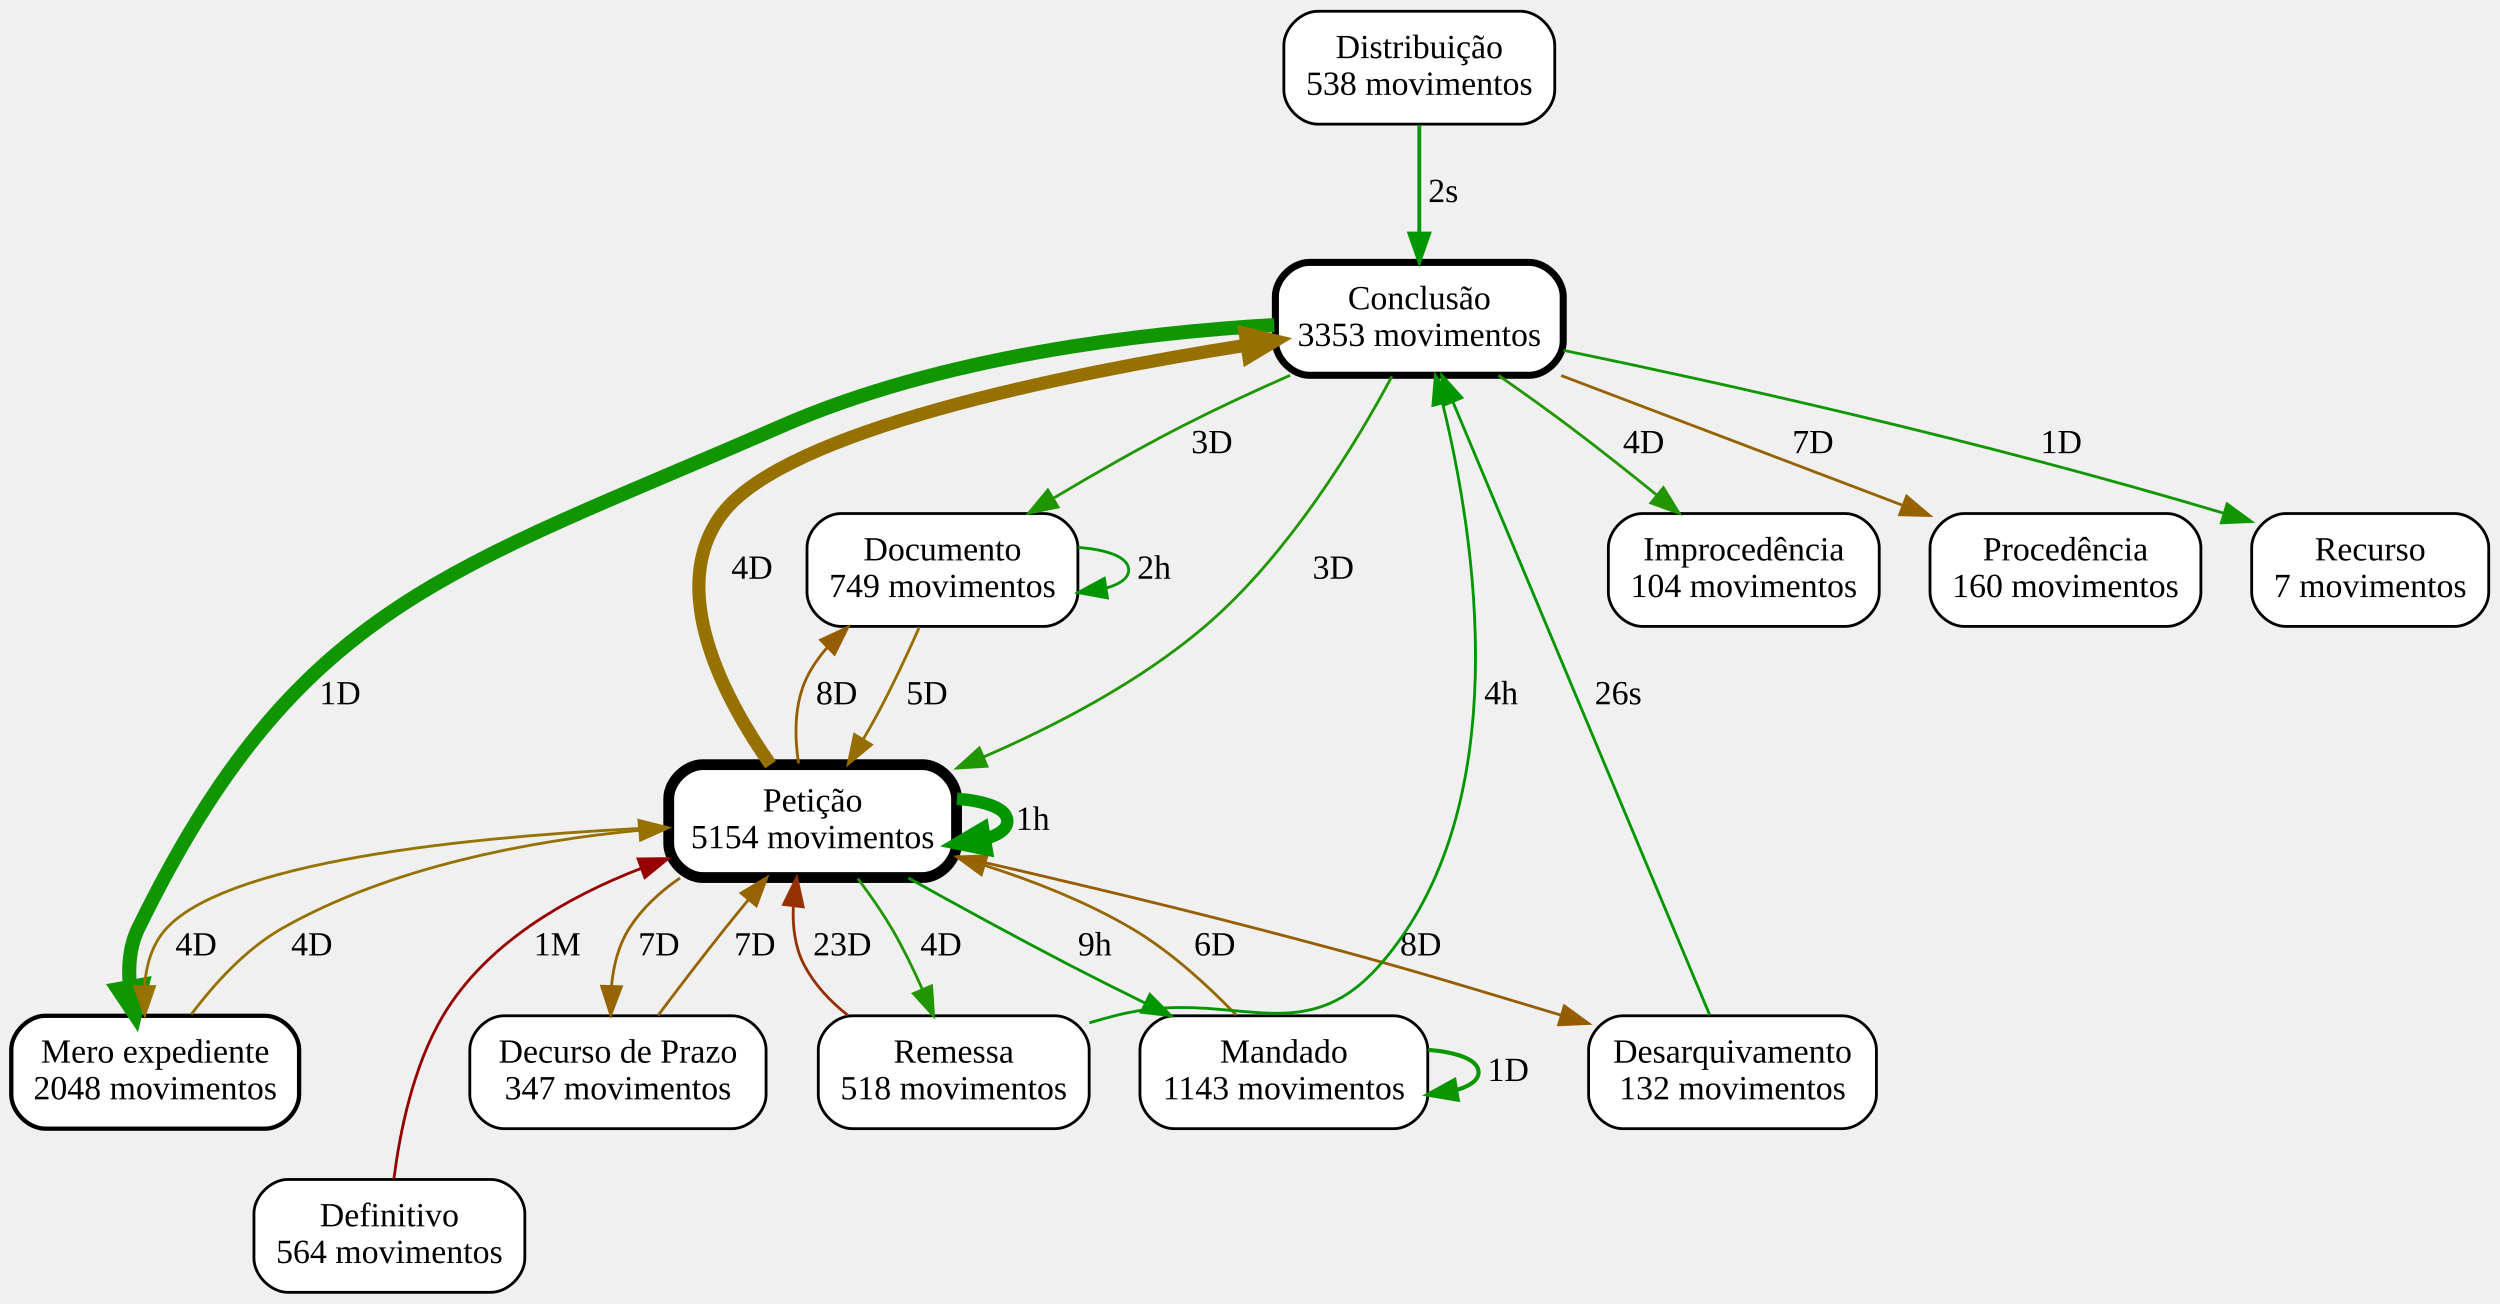
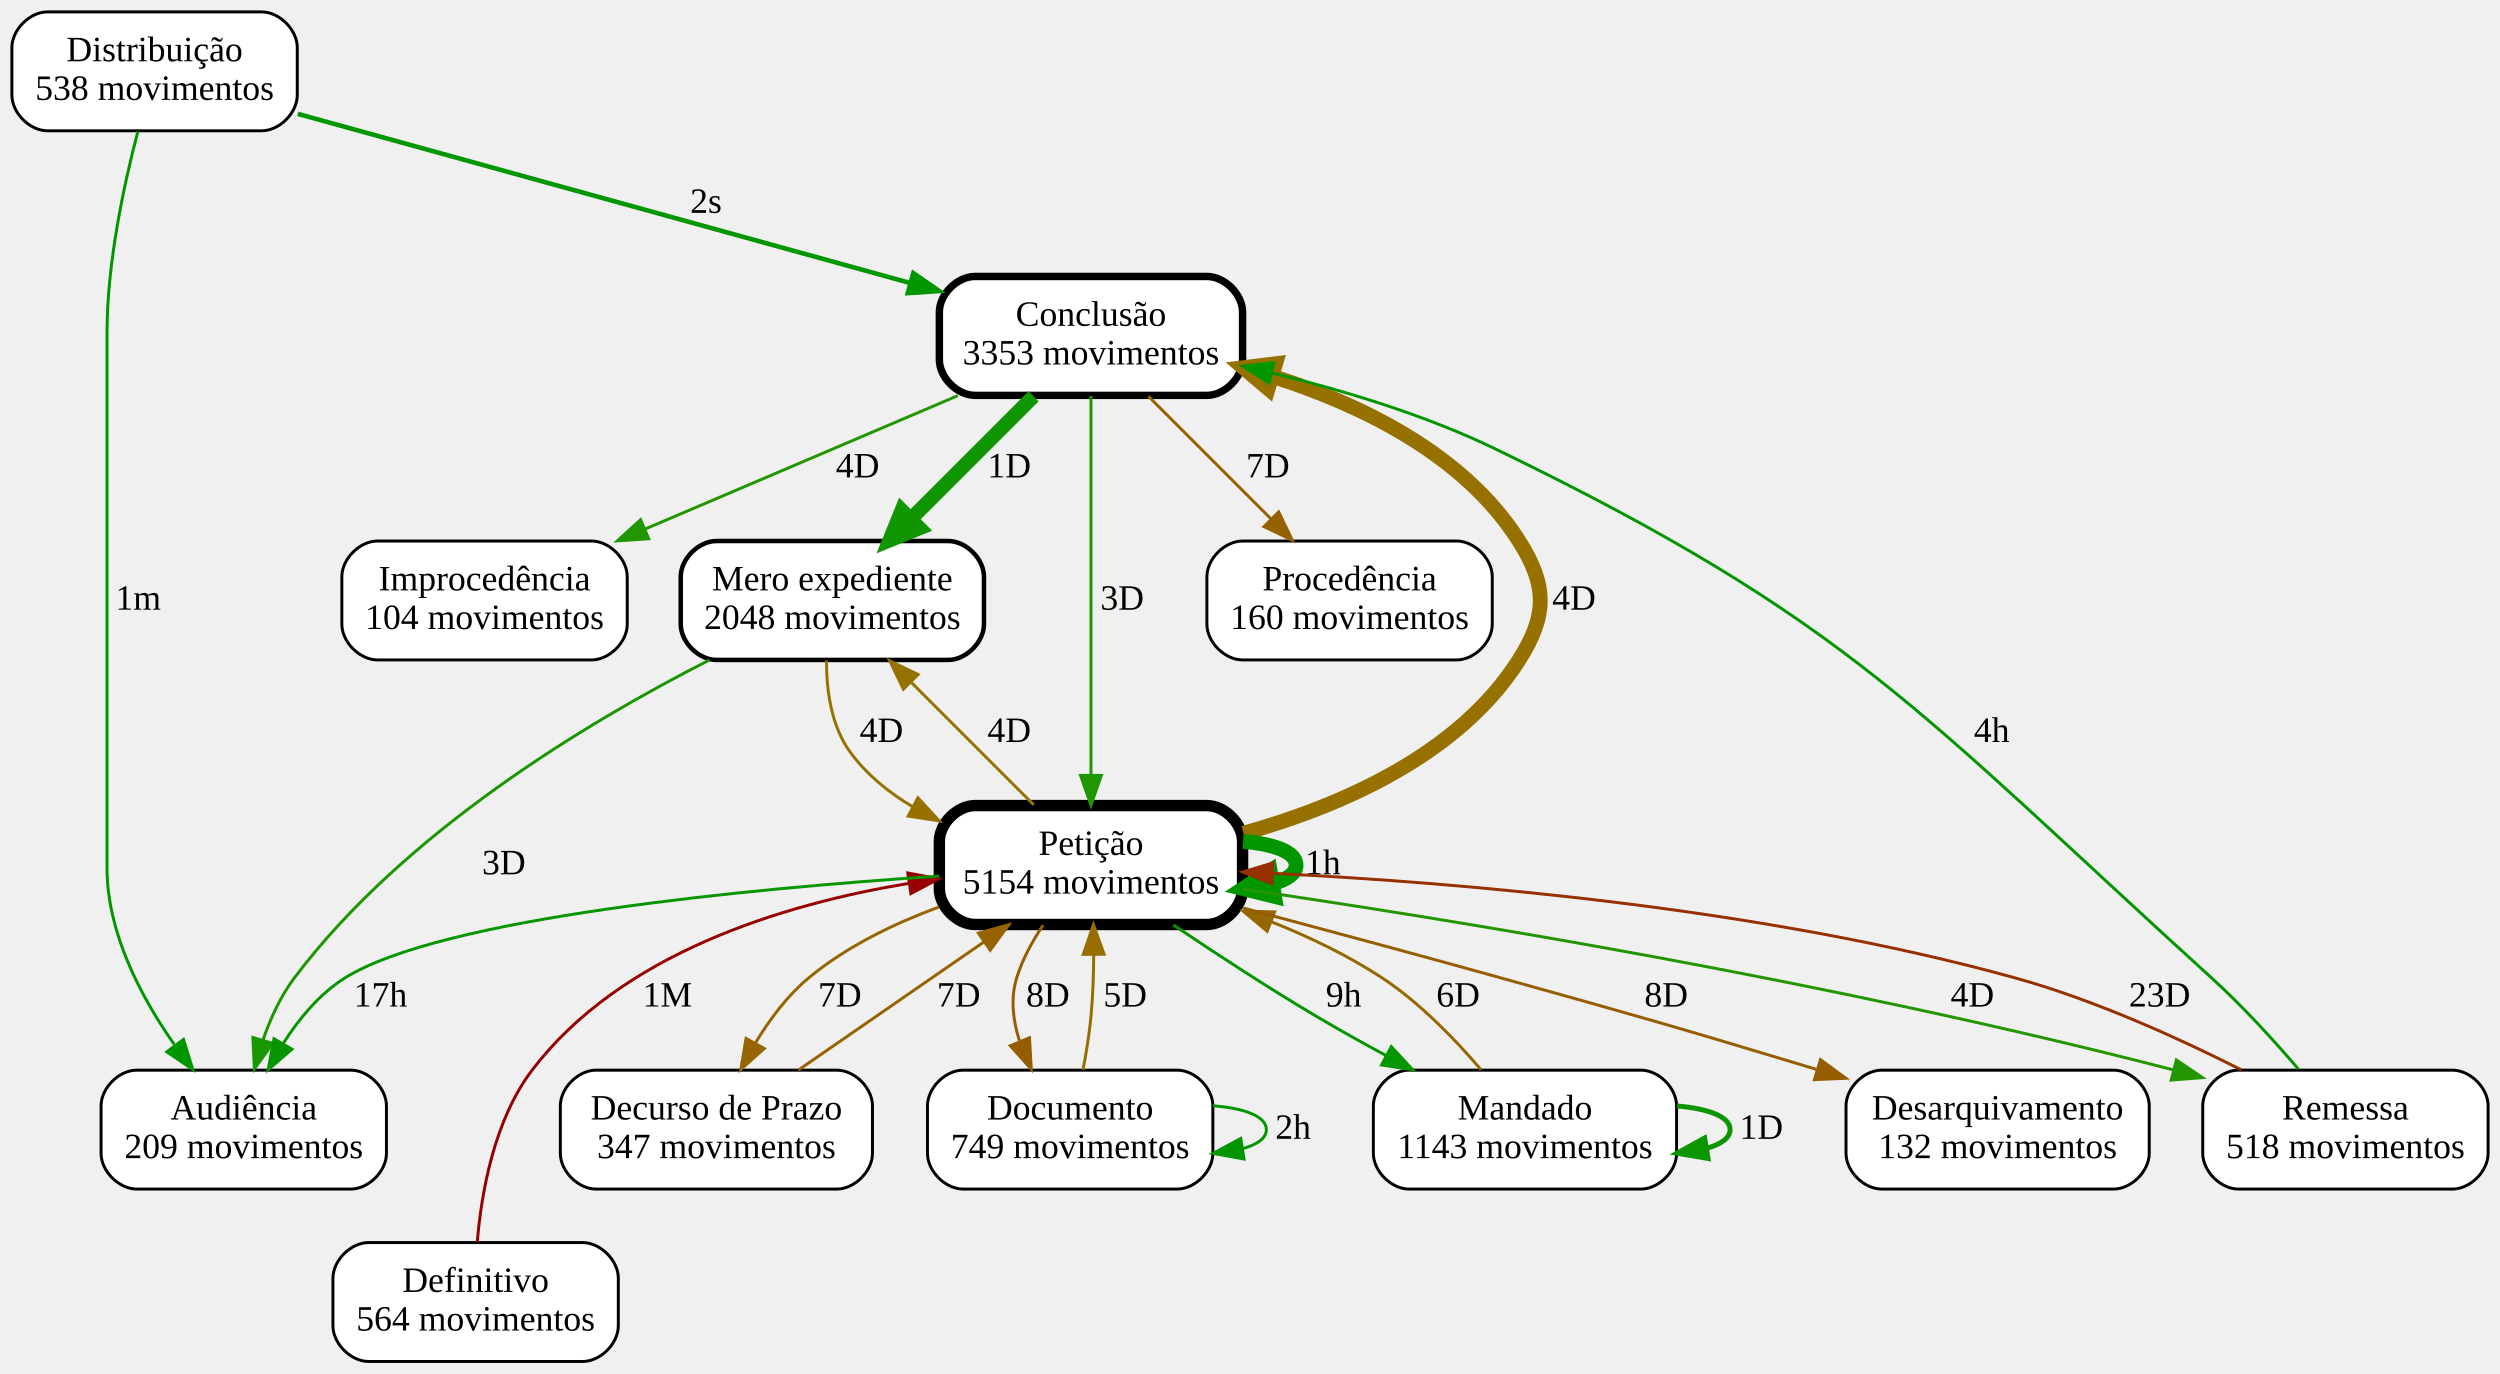
- <svg xmlns="http://www.w3.org/2000/svg" xmlns:xlink="http://www.w3.org/1999/xlink" width="886pt" height="462pt" viewBox="0.00 0.00 886.00 462.00">
+ <svg xmlns="http://www.w3.org/2000/svg" xmlns:xlink="http://www.w3.org/1999/xlink" width="841pt" height="462pt" viewBox="0.00 0.00 841.00 462.00">
  <g id="graph0" class="graph" transform="scale(1 1) rotate(0) translate(4 458)">
    <g id="node1" class="node">
      <g id="a_node1">
        <a xlink:title="Distribuição">
-           <path fill="white" stroke="black" d="M535,-454C535,-454 463,-454 463,-454 457,-454 451,-448 451,-442 451,-442 451,-426 451,-426 451,-420 457,-414 463,-414 463,-414 535,-414 535,-414 541,-414 547,-420 547,-426 547,-426 547,-442 547,-442 547,-448 541,-454 535,-454" />
-           <text text-anchor="middle" x="499" y="-437.4" font-family="Times New Roman,serif" font-size="12.00"> Distribuição  </text>
-           <text text-anchor="middle" x="499" y="-424.4" font-family="Times New Roman,serif" font-size="12.00"> 538 movimentos </text>
+           <path fill="white" stroke="black" d="M84,-454C84,-454 12,-454 12,-454 6,-454 0,-448 0,-442 0,-442 0,-426 0,-426 0,-420 6,-414 12,-414 12,-414 84,-414 84,-414 90,-414 96,-420 96,-426 96,-426 96,-442 96,-442 96,-448 90,-454 84,-454" />
+           <text text-anchor="middle" x="48" y="-437.4" font-family="Times New Roman,serif" font-size="12.00"> Distribuição  </text>
+           <text text-anchor="middle" x="48" y="-424.4" font-family="Times New Roman,serif" font-size="12.00"> 538 movimentos </text>
        </a>
      </g>
    </g>
    <g id="node3" class="node">
      <g id="a_node3">
+         <a xlink:title="Audiência">
+           <path fill="#ffffff" stroke="black" d="M114,-98C114,-98 42,-98 42,-98 36,-98 30,-92 30,-86 30,-86 30,-70 30,-70 30,-64 36,-58 42,-58 42,-58 114,-58 114,-58 120,-58 126,-64 126,-70 126,-70 126,-86 126,-86 126,-92 120,-98 114,-98" />
+           <text text-anchor="middle" x="78" y="-81.4" font-family="Times New Roman,serif" font-size="12.00"> Audiência  </text>
+           <text text-anchor="middle" x="78" y="-68.4" font-family="Times New Roman,serif" font-size="12.00"> 209 movimentos </text>
+         </a>
+       </g>
+     </g>
+     <g id="edge7" class="edge">
+       <g id="a_edge7">
+         <a xlink:title="Distribuição -&gt; Audiência">
+           <path fill="none" stroke="#009600" d="M42.4,-413.84C37.79,-396.33 32,-369.65 32,-346 32,-346 32,-346 32,-166 32,-144.38 43.24,-122.87 54.61,-106.65" />
+           <polygon fill="#009600" stroke="#009600" points="57.72,-108.33 60.87,-98.21 52.1,-104.16 57.72,-108.33" />
+         </a>
+       </g>
+       <g id="a_edge7-label">
+         <a xlink:title="Distribuição -&gt; Audiência">
+           <text text-anchor="middle" x="42.5" y="-252.9" font-family="Times New Roman,serif" font-size="12.00"> 1m </text>
+         </a>
+       </g>
+     </g>
+     <g id="node4" class="node">
+       <g id="a_node4">
        <a xlink:title="Conclusão">
-           <path fill="#ffffff" stroke="black" stroke-width="2.5" d="M538,-365C538,-365 460,-365 460,-365 454,-365 448,-359 448,-353 448,-353 448,-337 448,-337 448,-331 454,-325 460,-325 460,-325 538,-325 538,-325 544,-325 550,-331 550,-337 550,-337 550,-353 550,-353 550,-359 544,-365 538,-365" />
-           <text text-anchor="middle" x="499" y="-348.4" font-family="Times New Roman,serif" font-size="12.00"> Conclusão  </text>
-           <text text-anchor="middle" x="499" y="-335.4" font-family="Times New Roman,serif" font-size="12.00"> 3353 movimentos </text>
-         </a>
-       </g>
-     </g>
-     <g id="edge10" class="edge">
-       <g id="a_edge10">
+           <path fill="#ffffff" stroke="black" stroke-width="2.5" d="M402,-365C402,-365 324,-365 324,-365 318,-365 312,-359 312,-353 312,-353 312,-337 312,-337 312,-331 318,-325 324,-325 324,-325 402,-325 402,-325 408,-325 414,-331 414,-337 414,-337 414,-353 414,-353 414,-359 408,-365 402,-365" />
+           <text text-anchor="middle" x="363" y="-348.4" font-family="Times New Roman,serif" font-size="12.00"> Conclusão  </text>
+           <text text-anchor="middle" x="363" y="-335.4" font-family="Times New Roman,serif" font-size="12.00"> 3353 movimentos </text>
+         </a>
+       </g>
+     </g>
+     <g id="edge8" class="edge">
+       <g id="a_edge8">
        <a xlink:title="Distribuição -&gt; Conclusão">
-           <path fill="none" stroke="#009600" stroke-width="1.35" d="M499,-413.69C499,-402.43 499,-387.99 499,-375.35" />
-           <polygon fill="#009600" stroke="#009600" stroke-width="1.35" points="502.5,-375.25 499,-365.25 495.5,-375.25 502.5,-375.25" />
-         </a>
-       </g>
-       <g id="a_edge10-label">
+           <path fill="none" stroke="#009600" stroke-width="1.54" d="M96.18,-419.69C151.45,-404.43 242.14,-379.38 302.21,-362.79" />
+           <polygon fill="#009600" stroke="#009600" stroke-width="1.54" points="303.24,-366.14 311.95,-360.1 301.38,-359.39 303.24,-366.14" />
+         </a>
+       </g>
+       <g id="a_edge8-label">
        <a xlink:title="Distribuição -&gt; Conclusão">
-           <text text-anchor="middle" x="507.5" y="-386.4" font-family="Times New Roman,serif" font-size="12.00"> 2s </text>
+           <text text-anchor="middle" x="233.5" y="-386.4" font-family="Times New Roman,serif" font-size="12.00"> 2s </text>
        </a>
      </g>
    </g>
    <g id="node2" class="node">
      <g id="a_node2">
        <a xlink:title="Definitivo">
-           <path fill="white" stroke="black" d="M170,-40C170,-40 98,-40 98,-40 92,-40 86,-34 86,-28 86,-28 86,-12 86,-12 86,-6 92,0 98,0 98,0 170,0 170,0 176,0 182,-6 182,-12 182,-12 182,-28 182,-28 182,-34 176,-40 170,-40" />
-           <text text-anchor="middle" x="134" y="-23.4" font-family="Times New Roman,serif" font-size="12.00"> Definitivo  </text>
-           <text text-anchor="middle" x="134" y="-10.4" font-family="Times New Roman,serif" font-size="12.00"> 564 movimentos </text>
+           <path fill="white" stroke="black" d="M192,-40C192,-40 120,-40 120,-40 114,-40 108,-34 108,-28 108,-28 108,-12 108,-12 108,-6 114,0 120,0 120,0 192,0 192,0 198,0 204,-6 204,-12 204,-12 204,-28 204,-28 204,-34 198,-40 192,-40" />
+           <text text-anchor="middle" x="156" y="-23.4" font-family="Times New Roman,serif" font-size="12.00"> Definitivo  </text>
+           <text text-anchor="middle" x="156" y="-10.4" font-family="Times New Roman,serif" font-size="12.00"> 564 movimentos </text>
+         </a>
+       </g>
+     </g>
+     <g id="node11" class="node">
+       <g id="a_node11">
+         <a xlink:title="Petição">
+           <path fill="#ffffff" stroke="black" stroke-width="3.84" d="M402,-187C402,-187 324,-187 324,-187 318,-187 312,-181 312,-175 312,-175 312,-159 312,-159 312,-153 318,-147 324,-147 324,-147 402,-147 402,-147 408,-147 414,-153 414,-159 414,-159 414,-175 414,-175 414,-181 408,-187 402,-187" />
+           <text text-anchor="middle" x="363" y="-170.4" font-family="Times New Roman,serif" font-size="12.00"> Petição  </text>
+           <text text-anchor="middle" x="363" y="-157.4" font-family="Times New Roman,serif" font-size="12.00"> 5154 movimentos </text>
+         </a>
+       </g>
+     </g>
+     <g id="edge6" class="edge">
+       <g id="a_edge6">
+         <a xlink:title="Definitivo -&gt; Petição">
+           <path fill="none" stroke="#960000" d="M156.56,-40.22C157.96,-57 162.26,-81.23 175,-98 204.74,-137.15 259.13,-153.79 301.78,-160.85" />
+           <polygon fill="#960000" stroke="#960000" points="301.38,-164.33 311.79,-162.37 302.43,-157.41 301.38,-164.33" />
+         </a>
+       </g>
+       <g id="a_edge6-label">
+         <a xlink:title="Definitivo -&gt; Petição">
+           <text text-anchor="middle" x="220.5" y="-119.4" font-family="Times New Roman,serif" font-size="12.00"> 1M </text>
+         </a>
+       </g>
+     </g>
+     <g id="node8" class="node">
+       <g id="a_node8">
+         <a xlink:title="Improcedência">
+           <path fill="#ffffff" stroke="black" d="M195,-276C195,-276 123,-276 123,-276 117,-276 111,-270 111,-264 111,-264 111,-248 111,-248 111,-242 117,-236 123,-236 123,-236 195,-236 195,-236 201,-236 207,-242 207,-248 207,-248 207,-264 207,-264 207,-270 201,-276 195,-276" />
+           <text text-anchor="middle" x="159" y="-259.4" font-family="Times New Roman,serif" font-size="12.00"> Improcedência  </text>
+           <text text-anchor="middle" x="159" y="-246.4" font-family="Times New Roman,serif" font-size="12.00"> 104 movimentos </text>
+         </a>
+       </g>
+     </g>
+     <g id="edge1" class="edge">
+       <g id="a_edge1">
+         <a xlink:title="Conclusão -&gt; Improcedência">
+           <path fill="none" stroke="#229600" d="M318.23,-324.91C287.27,-311.71 245.92,-294.07 213.11,-280.08" />
+           <polygon fill="#229600" stroke="#229600" points="214.24,-276.75 203.66,-276.05 211.49,-283.19 214.24,-276.75" />
+         </a>
+       </g>
+       <g id="a_edge1-label">
+         <a xlink:title="Conclusão -&gt; Improcedência">
+           <text text-anchor="middle" x="284.5" y="-297.4" font-family="Times New Roman,serif" font-size="12.00"> 4D </text>
        </a>
      </g>
    </g>
    <g id="node10" class="node">
      <g id="a_node10">
-         <a xlink:title="Petição">
-           <path fill="#ffffff" stroke="black" stroke-width="3.84" d="M323,-187C323,-187 245,-187 245,-187 239,-187 233,-181 233,-175 233,-175 233,-159 233,-159 233,-153 239,-147 245,-147 245,-147 323,-147 323,-147 329,-147 335,-153 335,-159 335,-159 335,-175 335,-175 335,-181 329,-187 323,-187" />
-           <text text-anchor="middle" x="284" y="-170.4" font-family="Times New Roman,serif" font-size="12.00"> Petição  </text>
-           <text text-anchor="middle" x="284" y="-157.4" font-family="Times New Roman,serif" font-size="12.00"> 5154 movimentos </text>
-         </a>
-       </g>
-     </g>
-     <g id="edge8" class="edge">
-       <g id="a_edge8">
-         <a xlink:title="Definitivo -&gt; Petição">
-           <path fill="none" stroke="#960000" d="M135.6,-40.22C137.67,-56.55 142.37,-80.13 153,-98 168.23,-123.59 196.63,-139.97 223.11,-150.21" />
-           <polygon fill="#960000" stroke="#960000" points="222.15,-153.59 232.75,-153.72 224.54,-147.01 222.15,-153.59" />
-         </a>
-       </g>
-       <g id="a_edge8-label">
-         <a xlink:title="Definitivo -&gt; Petição">
-           <text text-anchor="middle" x="193.5" y="-119.4" font-family="Times New Roman,serif" font-size="12.00"> 1M </text>
+         <a xlink:title="Mero expediente">
+           <path fill="#ffffff" stroke="black" stroke-width="1.52" d="M315,-276C315,-276 237,-276 237,-276 231,-276 225,-270 225,-264 225,-264 225,-248 225,-248 225,-242 231,-236 237,-236 237,-236 315,-236 315,-236 321,-236 327,-242 327,-248 327,-248 327,-264 327,-264 327,-270 321,-276 315,-276" />
+           <text text-anchor="middle" x="276" y="-259.4" font-family="Times New Roman,serif" font-size="12.00"> Mero expediente  </text>
+           <text text-anchor="middle" x="276" y="-246.4" font-family="Times New Roman,serif" font-size="12.00"> 2048 movimentos </text>
+         </a>
+       </g>
+     </g>
+     <g id="edge2" class="edge">
+       <g id="a_edge2">
+         <a xlink:title="Conclusão -&gt; Mero expediente">
+           <path fill="none" stroke="#109600" stroke-width="4.83" d="M343.69,-324.69C331.53,-312.53 315.66,-296.66 302.35,-283.35" />
+           <polygon fill="#109600" stroke="#109600" stroke-width="4.83" points="305.31,-280.34 295.25,-276.25 299.34,-286.31 305.31,-280.34" />
+         </a>
+       </g>
+       <g id="a_edge2-label">
+         <a xlink:title="Conclusão -&gt; Mero expediente">
+           <text text-anchor="middle" x="335.5" y="-297.4" font-family="Times New Roman,serif" font-size="12.00"> 1D </text>
+         </a>
+       </g>
+     </g>
+     <g id="edge3" class="edge">
+       <g id="a_edge3">
+         <a xlink:title="Conclusão -&gt; Petição">
+           <path fill="none" stroke="#209600" d="M363,-324.83C363,-294.15 363,-233.79 363,-197.56" />
+           <polygon fill="#209600" stroke="#209600" points="366.5,-197.15 363,-187.15 359.5,-197.15 366.5,-197.15" />
+         </a>
+       </g>
+       <g id="a_edge3-label">
+         <a xlink:title="Conclusão -&gt; Petição">
+           <text text-anchor="middle" x="373.5" y="-252.9" font-family="Times New Roman,serif" font-size="12.00"> 3D </text>
+         </a>
+       </g>
+     </g>
+     <g id="node12" class="node">
+       <g id="a_node12">
+         <a xlink:title="Procedência">
+           <path fill="#ffffff" stroke="black" d="M486,-276C486,-276 414,-276 414,-276 408,-276 402,-270 402,-264 402,-264 402,-248 402,-248 402,-242 408,-236 414,-236 414,-236 486,-236 486,-236 492,-236 498,-242 498,-248 498,-248 498,-264 498,-264 498,-270 492,-276 486,-276" />
+           <text text-anchor="middle" x="450" y="-259.4" font-family="Times New Roman,serif" font-size="12.00"> Procedência  </text>
+           <text text-anchor="middle" x="450" y="-246.4" font-family="Times New Roman,serif" font-size="12.00"> 160 movimentos </text>
+         </a>
+       </g>
+     </g>
+     <g id="edge4" class="edge">
+       <g id="a_edge4">
+         <a xlink:title="Conclusão -&gt; Procedência">
+           <path fill="none" stroke="#966200" d="M382.31,-324.69C394.47,-312.53 410.34,-296.66 423.65,-283.35" />
+           <polygon fill="#966200" stroke="#966200" points="426.15,-285.8 430.75,-276.25 421.2,-280.85 426.15,-285.8" />
+         </a>
+       </g>
+       <g id="a_edge4-label">
+         <a xlink:title="Conclusão -&gt; Procedência">
+           <text text-anchor="middle" x="422.5" y="-297.4" font-family="Times New Roman,serif" font-size="12.00"> 7D </text>
+         </a>
+       </g>
+     </g>
+     <g id="node5" class="node">
+       <g id="a_node5">
+         <a xlink:title="Decurso de Prazo">
+           <path fill="#ffffff" stroke="black" d="M277.5,-98C277.5,-98 196.5,-98 196.5,-98 190.5,-98 184.5,-92 184.5,-86 184.5,-86 184.5,-70 184.5,-70 184.5,-64 190.5,-58 196.5,-58 196.5,-58 277.5,-58 277.5,-58 283.5,-58 289.5,-64 289.5,-70 289.5,-70 289.5,-86 289.5,-86 289.5,-92 283.5,-98 277.5,-98" />
+           <text text-anchor="middle" x="237" y="-81.4" font-family="Times New Roman,serif" font-size="12.00"> Decurso de Prazo  </text>
+           <text text-anchor="middle" x="237" y="-68.4" font-family="Times New Roman,serif" font-size="12.00"> 347 movimentos </text>
+         </a>
+       </g>
+     </g>
+     <g id="edge5" class="edge">
+       <g id="a_edge5">
+         <a xlink:title="Decurso de Prazo -&gt; Petição">
+           <path fill="none" stroke="#966300" d="M264.59,-98.05C282.87,-110.67 307.05,-127.37 326.87,-141.05" />
+           <polygon fill="#966300" stroke="#966300" points="325.13,-144.11 335.35,-146.91 329.11,-138.35 325.13,-144.11" />
+         </a>
+       </g>
+       <g id="a_edge5-label">
+         <a xlink:title="Decurso de Prazo -&gt; Petição">
+           <text text-anchor="middle" x="318.5" y="-119.4" font-family="Times New Roman,serif" font-size="12.00"> 7D </text>
        </a>
      </g>
    </g>
    <g id="node6" class="node">
      <g id="a_node6">
-         <a xlink:title="Documento">
-           <path fill="#ffffff" stroke="black" d="M366,-276C366,-276 294,-276 294,-276 288,-276 282,-270 282,-264 282,-264 282,-248 282,-248 282,-242 288,-236 294,-236 294,-236 366,-236 366,-236 372,-236 378,-242 378,-248 378,-248 378,-264 378,-264 378,-270 372,-276 366,-276" />
-           <text text-anchor="middle" x="330" y="-259.4" font-family="Times New Roman,serif" font-size="12.00"> Documento  </text>
-           <text text-anchor="middle" x="330" y="-246.4" font-family="Times New Roman,serif" font-size="12.00"> 749 movimentos </text>
-         </a>
-       </g>
-     </g>
-     <g id="edge1" class="edge">
-       <g id="a_edge1">
-         <a xlink:title="Conclusão -&gt; Documento">
-           <path fill="none" stroke="#1f9600" d="M453.21,-324.99C440.68,-319.47 427.2,-313.25 415,-307 399.87,-299.25 383.7,-290 369.56,-281.57" />
-           <polygon fill="#1f9600" stroke="#1f9600" points="370.97,-278.33 360.6,-276.17 367.36,-284.33 370.97,-278.33" />
-         </a>
-       </g>
-       <g id="a_edge1-label">
-         <a xlink:title="Conclusão -&gt; Documento">
-           <text text-anchor="middle" x="425.5" y="-297.4" font-family="Times New Roman,serif" font-size="12.00"> 3D </text>
+         <a xlink:title="Desarquivamento">
+           <path fill="#ffffff" stroke="black" d="M707,-98C707,-98 629,-98 629,-98 623,-98 617,-92 617,-86 617,-86 617,-70 617,-70 617,-64 623,-58 629,-58 629,-58 707,-58 707,-58 713,-58 719,-64 719,-70 719,-70 719,-86 719,-86 719,-92 713,-98 707,-98" />
+           <text text-anchor="middle" x="668" y="-81.4" font-family="Times New Roman,serif" font-size="12.00"> Desarquivamento  </text>
+           <text text-anchor="middle" x="668" y="-68.4" font-family="Times New Roman,serif" font-size="12.00"> 132 movimentos </text>
        </a>
      </g>
    </g>
    <g id="node7" class="node">
      <g id="a_node7">
-         <a xlink:title="Improcedência">
-           <path fill="#ffffff" stroke="black" d="M650,-276C650,-276 578,-276 578,-276 572,-276 566,-270 566,-264 566,-264 566,-248 566,-248 566,-242 572,-236 578,-236 578,-236 650,-236 650,-236 656,-236 662,-242 662,-248 662,-248 662,-264 662,-264 662,-270 656,-276 650,-276" />
-           <text text-anchor="middle" x="614" y="-259.4" font-family="Times New Roman,serif" font-size="12.00"> Improcedência  </text>
-           <text text-anchor="middle" x="614" y="-246.4" font-family="Times New Roman,serif" font-size="12.00"> 104 movimentos </text>
-         </a>
-       </g>
-     </g>
-     <g id="edge2" class="edge">
-       <g id="a_edge2">
-         <a xlink:title="Conclusão -&gt; Improcedência">
-           <path fill="none" stroke="#229600" d="M527.04,-324.96C535.17,-319.3 544.01,-313 552,-307 562.28,-299.28 573.27,-290.57 583.1,-282.61" />
-           <polygon fill="#229600" stroke="#229600" points="585.5,-285.17 591.04,-276.14 581.08,-279.75 585.5,-285.17" />
-         </a>
-       </g>
-       <g id="a_edge2-label">
-         <a xlink:title="Conclusão -&gt; Improcedência">
-           <text text-anchor="middle" x="578.5" y="-297.4" font-family="Times New Roman,serif" font-size="12.00"> 4D </text>
+         <a xlink:title="Documento">
+           <path fill="#ffffff" stroke="black" d="M392,-98C392,-98 320,-98 320,-98 314,-98 308,-92 308,-86 308,-86 308,-70 308,-70 308,-64 314,-58 320,-58 320,-58 392,-58 392,-58 398,-58 404,-64 404,-70 404,-70 404,-86 404,-86 404,-92 398,-98 392,-98" />
+           <text text-anchor="middle" x="356" y="-81.4" font-family="Times New Roman,serif" font-size="12.00"> Documento  </text>
+           <text text-anchor="middle" x="356" y="-68.4" font-family="Times New Roman,serif" font-size="12.00"> 749 movimentos </text>
+         </a>
+       </g>
+     </g>
+     <g id="edge9" class="edge">
+       <g id="a_edge9">
+         <a xlink:title="Documento -&gt; Documento">
+           <path fill="none" stroke="#019600" d="M404.05,-86.01C414.46,-85.22 422,-82.55 422,-78 422,-75.08 418.9,-72.94 413.94,-71.57" />
+           <polygon fill="#019600" stroke="#019600" points="414.48,-68.11 404.05,-69.99 413.38,-75.02 414.48,-68.11" />
+         </a>
+       </g>
+       <g id="a_edge9-label">
+         <a xlink:title="Documento -&gt; Documento">
+           <text text-anchor="middle" x="431" y="-74.9" font-family="Times New Roman,serif" font-size="12.00"> 2h </text>
+         </a>
+       </g>
+     </g>
+     <g id="edge10" class="edge">
+       <g id="a_edge10">
+         <a xlink:title="Documento -&gt; Petição">
+           <path fill="none" stroke="#966d00" d="M360.32,-98.11C361.42,-103.83 362.45,-110.14 363,-116 363.63,-122.69 363.88,-129.91 363.92,-136.73" />
+           <polygon fill="#966d00" stroke="#966d00" points="360.41,-136.94 363.83,-146.97 367.41,-137 360.41,-136.94" />
+         </a>
+       </g>
+       <g id="a_edge10-label">
+         <a xlink:title="Documento -&gt; Petição">
+           <text text-anchor="middle" x="374.5" y="-119.4" font-family="Times New Roman,serif" font-size="12.00"> 5D </text>
        </a>
      </g>
    </g>
    <g id="node9" class="node">
      <g id="a_node9">
-         <a xlink:title="Mero expediente">
-           <path fill="#ffffff" stroke="black" stroke-width="1.52" d="M90,-98C90,-98 12,-98 12,-98 6,-98 0,-92 0,-86 0,-86 0,-70 0,-70 0,-64 6,-58 12,-58 12,-58 90,-58 90,-58 96,-58 102,-64 102,-70 102,-70 102,-86 102,-86 102,-92 96,-98 90,-98" />
-           <text text-anchor="middle" x="51" y="-81.4" font-family="Times New Roman,serif" font-size="12.00"> Mero expediente  </text>
-           <text text-anchor="middle" x="51" y="-68.4" font-family="Times New Roman,serif" font-size="12.00"> 2048 movimentos </text>
-         </a>
-       </g>
-     </g>
-     <g id="edge3" class="edge">
-       <g id="a_edge3">
-         <a xlink:title="Conclusão -&gt; Mero expediente">
-           <path fill="none" stroke="#109600" stroke-width="5" d="M447.59,-342.81C400.4,-340.06 329.45,-331.71 273,-307 155.23,-255.45 101.38,-244.54 45,-129 41.91,-122.67 41.36,-115.36 42.06,-108.33" />
-           <polygon fill="#109600" stroke="#109600" stroke-width="5" points="46.39,-108.97 43.82,-98.36 37.77,-107.44 46.39,-108.97" />
-         </a>
-       </g>
-       <g id="a_edge3-label">
-         <a xlink:title="Conclusão -&gt; Mero expediente">
-           <text text-anchor="middle" x="116.5" y="-208.4" font-family="Times New Roman,serif" font-size="12.00"> 1D </text>
-         </a>
-       </g>
-     </g>
-     <g id="edge4" class="edge">
-       <g id="a_edge4">
-         <a xlink:title="Conclusão -&gt; Petição">
-           <path fill="none" stroke="#209600" d="M489.29,-324.6C476.72,-301.08 452.83,-261.44 423,-236 400.06,-216.43 370.53,-200.96 344.58,-189.74" />
-           <polygon fill="#209600" stroke="#209600" points="345.78,-186.45 335.21,-185.8 343.07,-192.9 345.78,-186.45" />
-         </a>
-       </g>
-       <g id="a_edge4-label">
-         <a xlink:title="Conclusão -&gt; Petição">
-           <text text-anchor="middle" x="468.5" y="-252.9" font-family="Times New Roman,serif" font-size="12.00"> 3D </text>
-         </a>
-       </g>
-     </g>
-     <g id="node11" class="node">
-       <g id="a_node11">
-         <a xlink:title="Procedência">
-           <path fill="#ffffff" stroke="black" d="M764,-276C764,-276 692,-276 692,-276 686,-276 680,-270 680,-264 680,-264 680,-248 680,-248 680,-242 686,-236 692,-236 692,-236 764,-236 764,-236 770,-236 776,-242 776,-248 776,-248 776,-264 776,-264 776,-270 770,-276 764,-276" />
-           <text text-anchor="middle" x="728" y="-259.4" font-family="Times New Roman,serif" font-size="12.00"> Procedência  </text>
-           <text text-anchor="middle" x="728" y="-246.4" font-family="Times New Roman,serif" font-size="12.00"> 160 movimentos </text>
-         </a>
-       </g>
-     </g>
-     <g id="edge5" class="edge">
-       <g id="a_edge5">
-         <a xlink:title="Conclusão -&gt; Procedência">
-           <path fill="none" stroke="#966200" d="M549.26,-324.91C584.91,-311.36 632.85,-293.15 670.11,-278.99" />
-           <polygon fill="#966200" stroke="#966200" points="671.72,-282.13 679.82,-275.3 669.23,-275.58 671.72,-282.13" />
-         </a>
-       </g>
-       <g id="a_edge5-label">
-         <a xlink:title="Conclusão -&gt; Procedência">
-           <text text-anchor="middle" x="638.5" y="-297.4" font-family="Times New Roman,serif" font-size="12.00"> 7D </text>
-         </a>
-       </g>
-     </g>
-     <g id="node12" class="node">
-       <g id="a_node12">
-         <a xlink:title="Recurso">
-           <path fill="#ffffff" stroke="black" d="M866,-276C866,-276 806,-276 806,-276 800,-276 794,-270 794,-264 794,-264 794,-248 794,-248 794,-242 800,-236 806,-236 806,-236 866,-236 866,-236 872,-236 878,-242 878,-248 878,-248 878,-264 878,-264 878,-270 872,-276 866,-276" />
-           <text text-anchor="middle" x="836" y="-259.4" font-family="Times New Roman,serif" font-size="12.00"> Recurso  </text>
-           <text text-anchor="middle" x="836" y="-246.4" font-family="Times New Roman,serif" font-size="12.00"> 7 movimentos </text>
-         </a>
-       </g>
-     </g>
-     <g id="edge6" class="edge">
-       <g id="a_edge6">
-         <a xlink:title="Conclusão -&gt; Recurso">
-           <path fill="none" stroke="#109600" d="M550.13,-333.83C605.67,-322.34 697.04,-302.16 784.07,-276.12" />
-           <polygon fill="#109600" stroke="#109600" points="785.28,-279.41 793.84,-273.16 783.25,-272.71 785.28,-279.41" />
-         </a>
-       </g>
-       <g id="a_edge6-label">
-         <a xlink:title="Conclusão -&gt; Recurso">
-           <text text-anchor="middle" x="726.5" y="-297.4" font-family="Times New Roman,serif" font-size="12.00"> 1D </text>
-         </a>
-       </g>
-     </g>
-     <g id="node4" class="node">
-       <g id="a_node4">
-         <a xlink:title="Decurso de Prazo">
-           <path fill="#ffffff" stroke="black" d="M255.5,-98C255.5,-98 174.5,-98 174.5,-98 168.5,-98 162.5,-92 162.5,-86 162.5,-86 162.5,-70 162.5,-70 162.5,-64 168.5,-58 174.5,-58 174.5,-58 255.5,-58 255.5,-58 261.5,-58 267.5,-64 267.5,-70 267.5,-70 267.5,-86 267.5,-86 267.5,-92 261.5,-98 255.5,-98" />
-           <text text-anchor="middle" x="215" y="-81.4" font-family="Times New Roman,serif" font-size="12.00"> Decurso de Prazo  </text>
-           <text text-anchor="middle" x="215" y="-68.4" font-family="Times New Roman,serif" font-size="12.00"> 347 movimentos </text>
-         </a>
-       </g>
-     </g>
-     <g id="edge7" class="edge">
-       <g id="a_edge7">
-         <a xlink:title="Decurso de Prazo -&gt; Petição">
-           <path fill="none" stroke="#966300" d="M229.23,-98.16C236.27,-107.54 244.97,-118.94 253,-129 255.65,-132.32 258.46,-135.77 261.27,-139.17" />
-           <polygon fill="#966300" stroke="#966300" points="258.65,-141.49 267.74,-146.94 264.03,-137.01 258.65,-141.49" />
-         </a>
-       </g>
-       <g id="a_edge7-label">
-         <a xlink:title="Decurso de Prazo -&gt; Petição">
-           <text text-anchor="middle" x="263.5" y="-119.4" font-family="Times New Roman,serif" font-size="12.00"> 7D </text>
-         </a>
-       </g>
-     </g>
-     <g id="node5" class="node">
-       <g id="a_node5">
-         <a xlink:title="Desarquivamento">
-           <path fill="#ffffff" stroke="black" d="M649,-98C649,-98 571,-98 571,-98 565,-98 559,-92 559,-86 559,-86 559,-70 559,-70 559,-64 565,-58 571,-58 571,-58 649,-58 649,-58 655,-58 661,-64 661,-70 661,-70 661,-86 661,-86 661,-92 655,-98 649,-98" />
-           <text text-anchor="middle" x="610" y="-81.4" font-family="Times New Roman,serif" font-size="12.00"> Desarquivamento  </text>
-           <text text-anchor="middle" x="610" y="-68.4" font-family="Times New Roman,serif" font-size="12.00"> 132 movimentos </text>
-         </a>
-       </g>
-     </g>
-     <g id="edge9" class="edge">
-       <g id="a_edge9">
-         <a xlink:title="Desarquivamento -&gt; Conclusão">
-           <path fill="none" stroke="#009600" d="M601.94,-98.24C582.63,-144.35 533.63,-261.33 510.91,-315.57" />
-           <polygon fill="#009600" stroke="#009600" points="507.62,-314.37 506.98,-324.94 514.07,-317.07 507.62,-314.37" />
-         </a>
-       </g>
-       <g id="a_edge9-label">
-         <a xlink:title="Desarquivamento -&gt; Conclusão">
-           <text text-anchor="middle" x="569.5" y="-208.4" font-family="Times New Roman,serif" font-size="12.00"> 26s </text>
+         <a xlink:title="Mandado">
+           <path fill="#ffffff" stroke="black" d="M548,-98C548,-98 470,-98 470,-98 464,-98 458,-92 458,-86 458,-86 458,-70 458,-70 458,-64 464,-58 470,-58 470,-58 548,-58 548,-58 554,-58 560,-64 560,-70 560,-70 560,-86 560,-86 560,-92 554,-98 548,-98" />
+           <text text-anchor="middle" x="509" y="-81.4" font-family="Times New Roman,serif" font-size="12.00"> Mandado  </text>
+           <text text-anchor="middle" x="509" y="-68.4" font-family="Times New Roman,serif" font-size="12.00"> 1143 movimentos </text>
        </a>
      </g>
    </g>
    <g id="edge11" class="edge">
      <g id="a_edge11">
-         <a xlink:title="Documento -&gt; Documento">
-           <path fill="none" stroke="#019600" d="M378.05,-264.01C388.46,-263.22 396,-260.55 396,-256 396,-253.08 392.9,-250.94 387.94,-249.57" />
-           <polygon fill="#019600" stroke="#019600" points="388.48,-246.11 378.05,-247.99 387.38,-253.02 388.48,-246.11" />
+         <a xlink:title="Mandado -&gt; Mandado">
+           <path fill="none" stroke="#0b9600" stroke-width="1.68" d="M560.15,-85.94C570.55,-85.07 578,-82.43 578,-78 578,-75.23 575.09,-73.16 570.37,-71.79" />
+           <polygon fill="#0b9600" stroke="#0b9600" stroke-width="1.68" points="570.6,-68.28 560.15,-70.06 569.43,-75.18 570.6,-68.28" />
        </a>
      </g>
      <g id="a_edge11-label">
-         <a xlink:title="Documento -&gt; Documento">
-           <text text-anchor="middle" x="405" y="-252.9" font-family="Times New Roman,serif" font-size="12.00"> 2h </text>
+         <a xlink:title="Mandado -&gt; Mandado">
+           <text text-anchor="middle" x="588.5" y="-74.9" font-family="Times New Roman,serif" font-size="12.00"> 1D </text>
        </a>
      </g>
    </g>
    <g id="edge12" class="edge">
      <g id="a_edge12">
-         <a xlink:title="Documento -&gt; Petição">
-           <path fill="none" stroke="#966d00" d="M321.81,-235.73C317.65,-226.33 312.34,-214.93 307,-205 305.42,-202.07 303.71,-199.05 301.95,-196.07" />
-           <polygon fill="#966d00" stroke="#966d00" points="304.82,-194.05 296.64,-187.32 298.84,-197.68 304.82,-194.05" />
+         <a xlink:title="Mandado -&gt; Petição">
+           <path fill="none" stroke="#966600" d="M494.23,-98.12C485.48,-108.4 473.65,-120.65 461,-129 449.69,-136.46 436.66,-142.72 423.88,-147.83" />
+           <polygon fill="#966600" stroke="#966600" points="422.28,-144.7 414.18,-151.52 424.77,-151.24 422.28,-144.7" />
        </a>
      </g>
      <g id="a_edge12-label">
-         <a xlink:title="Documento -&gt; Petição">
-           <text text-anchor="middle" x="324.5" y="-208.4" font-family="Times New Roman,serif" font-size="12.00"> 5D </text>
-         </a>
-       </g>
-     </g>
-     <g id="node8" class="node">
-       <g id="a_node8">
-         <a xlink:title="Mandado">
-           <path fill="#ffffff" stroke="black" d="M490,-98C490,-98 412,-98 412,-98 406,-98 400,-92 400,-86 400,-86 400,-70 400,-70 400,-64 406,-58 412,-58 412,-58 490,-58 490,-58 496,-58 502,-64 502,-70 502,-70 502,-86 502,-86 502,-92 496,-98 490,-98" />
-           <text text-anchor="middle" x="451" y="-81.4" font-family="Times New Roman,serif" font-size="12.00"> Mandado  </text>
-           <text text-anchor="middle" x="451" y="-68.4" font-family="Times New Roman,serif" font-size="12.00"> 1143 movimentos </text>
+         <a xlink:title="Mandado -&gt; Petição">
+           <text text-anchor="middle" x="486.5" y="-119.4" font-family="Times New Roman,serif" font-size="12.00"> 6D </text>
        </a>
      </g>
    </g>
    <g id="edge13" class="edge">
      <g id="a_edge13">
-         <a xlink:title="Mandado -&gt; Mandado">
-           <path fill="none" stroke="#0b9600" stroke-width="1.47" d="M502.15,-85.94C512.55,-85.07 520,-82.43 520,-78 520,-75.23 517.09,-73.16 512.37,-71.79" />
-           <polygon fill="#0b9600" stroke="#0b9600" stroke-width="1.47" points="512.6,-68.28 502.15,-70.06 511.43,-75.18 512.6,-68.28" />
+         <a xlink:title="Mero expediente -&gt; Audiência">
+           <path fill="none" stroke="#1a9600" d="M234.66,-235.98C193.72,-215.16 131.95,-178.1 95,-129 90.38,-122.86 86.96,-115.37 84.45,-108.08" />
+           <polygon fill="#1a9600" stroke="#1a9600" points="87.78,-107 81.57,-98.41 81.07,-108.99 87.78,-107" />
        </a>
      </g>
      <g id="a_edge13-label">
-         <a xlink:title="Mandado -&gt; Mandado">
-           <text text-anchor="middle" x="530.5" y="-74.9" font-family="Times New Roman,serif" font-size="12.00"> 1D </text>
+         <a xlink:title="Mero expediente -&gt; Audiência">
+           <text text-anchor="middle" x="165.5" y="-163.9" font-family="Times New Roman,serif" font-size="12.00"> 3D </text>
        </a>
      </g>
    </g>
    <g id="edge14" class="edge">
      <g id="a_edge14">
-         <a xlink:title="Mandado -&gt; Petição">
-           <path fill="none" stroke="#966600" d="M434.1,-98.27C424.17,-108.6 410.88,-120.84 397,-129 381.01,-138.4 362.32,-145.77 344.8,-151.36" />
-           <polygon fill="#966600" stroke="#966600" points="343.76,-148.02 335.21,-154.29 345.8,-154.71 343.76,-148.02" />
+         <a xlink:title="Mero expediente -&gt; Petição">
+           <path fill="none" stroke="#967100" d="M274.04,-235.81C274,-225.76 275.61,-213.75 282,-205 287.49,-197.48 294.88,-191.45 302.97,-186.63" />
+           <polygon fill="#967100" stroke="#967100" points="304.78,-189.63 311.97,-181.86 301.5,-183.45 304.78,-189.63" />
        </a>
      </g>
      <g id="a_edge14-label">
-         <a xlink:title="Mandado -&gt; Petição">
-           <text text-anchor="middle" x="426.5" y="-119.4" font-family="Times New Roman,serif" font-size="12.00"> 6D </text>
+         <a xlink:title="Mero expediente -&gt; Petição">
+           <text text-anchor="middle" x="292.5" y="-208.4" font-family="Times New Roman,serif" font-size="12.00"> 4D </text>
        </a>
      </g>
    </g>
    <g id="edge15" class="edge">
      <g id="a_edge15">
-         <a xlink:title="Mero expediente -&gt; Petição">
-           <path fill="none" stroke="#967100" d="M63.75,-98.47C71.75,-109.12 83,-121.62 96,-129 134.64,-150.93 184.14,-160.05 222.64,-163.75" />
-           <polygon fill="#967100" stroke="#967100" points="222.42,-167.25 232.69,-164.62 223.02,-160.27 222.42,-167.25" />
+         <a xlink:title="Petição -&gt; Audiência">
+           <path fill="none" stroke="#079600" d="M311.96,-163.29C248.46,-159.11 144.42,-149.33 112,-129 103.51,-123.68 96.62,-115.37 91.32,-107.05" />
+           <polygon fill="#079600" stroke="#079600" points="94.22,-105.06 86.2,-98.15 88.16,-108.56 94.22,-105.06" />
        </a>
      </g>
      <g id="a_edge15-label">
-         <a xlink:title="Mero expediente -&gt; Petição">
-           <text text-anchor="middle" x="106.5" y="-119.4" font-family="Times New Roman,serif" font-size="12.00"> 4D </text>
+         <a xlink:title="Petição -&gt; Audiência">
+           <text text-anchor="middle" x="124" y="-119.4" font-family="Times New Roman,serif" font-size="12.00"> 17h </text>
        </a>
      </g>
    </g>
    <g id="edge16" class="edge">
      <g id="a_edge16">
        <a xlink:title="Petição -&gt; Conclusão">
-           <path fill="none" stroke="#967100" stroke-width="4.66" d="M269.06,-187.02C252.82,-210.15 231.73,-249.4 252,-276 274.42,-305.43 372,-325.32 437.59,-335.65" />
-           <polygon fill="#967100" stroke="#967100" stroke-width="4.66" points="437.32,-339.73 447.83,-337.22 438.56,-331.68 437.32,-339.73" />
+           <path fill="none" stroke="#967100" stroke-width="5" d="M414.28,-177.68C446.91,-186.78 486.73,-204.01 507,-236 516.52,-251.02 516.52,-260.98 507,-276 488.71,-304.87 454.5,-321.71 424.02,-331.42" />
+           <polygon fill="#967100" stroke="#967100" stroke-width="5" points="422.61,-327.27 414.28,-334.32 425.11,-335.65 422.61,-327.27" />
        </a>
      </g>
      <g id="a_edge16-label">
        <a xlink:title="Petição -&gt; Conclusão">
-           <text text-anchor="middle" x="262.5" y="-252.9" font-family="Times New Roman,serif" font-size="12.00"> 4D </text>
+           <text text-anchor="middle" x="525.5" y="-252.9" font-family="Times New Roman,serif" font-size="12.00"> 4D </text>
        </a>
      </g>
    </g>
    <g id="edge17" class="edge">
      <g id="a_edge17">
        <a xlink:title="Petição -&gt; Decurso de Prazo">
-           <path fill="none" stroke="#966400" d="M237.01,-146.84C229.95,-142.01 223.53,-136.12 219,-129 215.17,-122.98 213.38,-115.69 212.72,-108.55" />
-           <polygon fill="#966400" stroke="#966400" points="216.21,-108.29 212.45,-98.39 209.22,-108.48 216.21,-108.29" />
+           <path fill="none" stroke="#966400" d="M311.9,-152.9C296.66,-147.28 280.66,-139.52 268,-129 260.81,-123.02 254.8,-114.93 250.04,-106.99" />
+           <polygon fill="#966400" stroke="#966400" points="253.1,-105.29 245.21,-98.22 246.97,-108.67 253.1,-105.29" />
        </a>
      </g>
      <g id="a_edge17-label">
        <a xlink:title="Petição -&gt; Decurso de Prazo">
-           <text text-anchor="middle" x="229.5" y="-119.4" font-family="Times New Roman,serif" font-size="12.00"> 7D </text>
+           <text text-anchor="middle" x="278.5" y="-119.4" font-family="Times New Roman,serif" font-size="12.00"> 7D </text>
        </a>
      </g>
    </g>
    <g id="edge18" class="edge">
      <g id="a_edge18">
        <a xlink:title="Petição -&gt; Desarquivamento">
-           <path fill="none" stroke="#965d00" d="M335.05,-154.59C365.83,-147.56 405.77,-138.16 441,-129 486.89,-117.07 500.23,-112.97 549.36,-98.17" />
-           <polygon fill="#965d00" stroke="#965d00" points="550.4,-101.51 558.97,-95.27 548.38,-94.81 550.4,-101.51" />
+           <path fill="none" stroke="#965d00" d="M414.18,-152.54C440.21,-145.63 472.33,-137 501,-129 545.8,-116.5 559.04,-112.8 607.2,-98.22" />
+           <polygon fill="#965d00" stroke="#965d00" points="608.41,-101.51 616.96,-95.26 606.38,-94.81 608.41,-101.51" />
        </a>
      </g>
      <g id="a_edge18-label">
        <a xlink:title="Petição -&gt; Desarquivamento">
-           <text text-anchor="middle" x="499.5" y="-119.4" font-family="Times New Roman,serif" font-size="12.00"> 8D </text>
+           <text text-anchor="middle" x="556.5" y="-119.4" font-family="Times New Roman,serif" font-size="12.00"> 8D </text>
        </a>
      </g>
    </g>
    <g id="edge19" class="edge">
      <g id="a_edge19">
        <a xlink:title="Petição -&gt; Documento">
-           <path fill="none" stroke="#965c00" d="M279.01,-187.42C277.55,-197.07 277.4,-208.65 282,-218 283.88,-221.82 286.37,-225.36 289.22,-228.61" />
-           <polygon fill="#965c00" stroke="#965c00" points="286.84,-231.18 296.44,-235.67 291.73,-226.18 286.84,-231.18" />
+           <path fill="none" stroke="#965c00" d="M346.89,-146.77C343.25,-141.35 339.91,-135.23 338,-129 335.89,-122.12 336.74,-114.8 338.93,-107.94" />
+           <polygon fill="#965c00" stroke="#965c00" points="342.32,-108.9 342.93,-98.32 335.86,-106.22 342.32,-108.9" />
        </a>
      </g>
      <g id="a_edge19-label">
        <a xlink:title="Petição -&gt; Documento">
-           <text text-anchor="middle" x="292.5" y="-208.4" font-family="Times New Roman,serif" font-size="12.00"> 8D </text>
+           <text text-anchor="middle" x="348.5" y="-119.4" font-family="Times New Roman,serif" font-size="12.00"> 8D </text>
        </a>
      </g>
    </g>
    <g id="edge20" class="edge">
      <g id="a_edge20">
        <a xlink:title="Petição -&gt; Mandado">
-           <path fill="none" stroke="#049600" d="M317.92,-146.84C334.95,-137.36 355.95,-125.86 375,-116 383.61,-111.54 392.83,-106.92 401.79,-102.52" />
-           <polygon fill="#049600" stroke="#049600" points="403.53,-105.56 410.98,-98.03 400.46,-99.27 403.53,-105.56" />
+           <path fill="none" stroke="#049600" d="M390.75,-146.83C404.97,-137.24 422.69,-125.65 439,-116 446.4,-111.62 454.36,-107.18 462.17,-102.96" />
+           <polygon fill="#049600" stroke="#049600" points="464.04,-105.92 471.22,-98.13 460.75,-99.75 464.04,-105.92" />
        </a>
      </g>
      <g id="a_edge20-label">
        <a xlink:title="Petição -&gt; Mandado">
-           <text text-anchor="middle" x="384" y="-119.4" font-family="Times New Roman,serif" font-size="12.00"> 9h </text>
+           <text text-anchor="middle" x="448" y="-119.4" font-family="Times New Roman,serif" font-size="12.00"> 9h </text>
        </a>
      </g>
    </g>
    <g id="edge21" class="edge">
      <g id="a_edge21">
        <a xlink:title="Petição -&gt; Mero expediente">
-           <path fill="none" stroke="#967300" d="M232.75,-164.84C172.68,-162.31 78.35,-154.31 55,-129 49.88,-123.46 47.77,-115.94 47.22,-108.42" />
-           <polygon fill="#967300" stroke="#967300" points="50.72,-108.37 47.29,-98.35 43.72,-108.32 50.72,-108.37" />
+           <path fill="none" stroke="#967300" d="M343.75,-187.25C331.59,-199.41 315.73,-215.27 302.41,-228.59" />
+           <polygon fill="#967300" stroke="#967300" points="299.9,-226.15 295.31,-235.69 304.85,-231.1 299.9,-226.15" />
        </a>
      </g>
      <g id="a_edge21-label">
        <a xlink:title="Petição -&gt; Mero expediente">
-           <text text-anchor="middle" x="65.5" y="-119.4" font-family="Times New Roman,serif" font-size="12.00"> 4D </text>
+           <text text-anchor="middle" x="335.5" y="-208.4" font-family="Times New Roman,serif" font-size="12.00"> 4D </text>
        </a>
      </g>
    </g>
    <g id="edge22" class="edge">
      <g id="a_edge22">
        <a xlink:title="Petição -&gt; Petição">
-           <path fill="none" stroke="#009600" stroke-width="4.39" d="M335.15,-174.94C345.55,-174.07 353,-171.43 353,-167 353,-164.23 350.09,-162.16 345.37,-160.79" />
-           <polygon fill="#009600" stroke="#009600" stroke-width="4.39" points="345.65,-156.94 335.15,-159.06 344.38,-164.52 345.65,-156.94" />
+           <path fill="none" stroke="#009600" stroke-width="4.97" d="M414.15,-174.94C424.55,-174.07 432,-171.43 432,-167 432,-164.23 429.09,-162.16 424.37,-160.79" />
+           <polygon fill="#009600" stroke="#009600" stroke-width="4.97" points="424.74,-156.44 414.15,-159.06 423.29,-165.02 424.74,-156.44" />
        </a>
      </g>
      <g id="a_edge22-label">
        <a xlink:title="Petição -&gt; Petição">
-           <text text-anchor="middle" x="362" y="-163.9" font-family="Times New Roman,serif" font-size="12.00"> 1h </text>
+           <text text-anchor="middle" x="441" y="-163.9" font-family="Times New Roman,serif" font-size="12.00"> 1h </text>
        </a>
      </g>
    </g>
    <g id="node13" class="node">
      <g id="a_node13">
        <a xlink:title="Remessa">
-           <path fill="#ffffff" stroke="black" d="M370,-98C370,-98 298,-98 298,-98 292,-98 286,-92 286,-86 286,-86 286,-70 286,-70 286,-64 292,-58 298,-58 298,-58 370,-58 370,-58 376,-58 382,-64 382,-70 382,-70 382,-86 382,-86 382,-92 376,-98 370,-98" />
-           <text text-anchor="middle" x="334" y="-81.4" font-family="Times New Roman,serif" font-size="12.00"> Remessa  </text>
-           <text text-anchor="middle" x="334" y="-68.4" font-family="Times New Roman,serif" font-size="12.00"> 518 movimentos </text>
+           <path fill="#ffffff" stroke="black" d="M821,-98C821,-98 749,-98 749,-98 743,-98 737,-92 737,-86 737,-86 737,-70 737,-70 737,-64 743,-58 749,-58 749,-58 821,-58 821,-58 827,-58 833,-64 833,-70 833,-70 833,-86 833,-86 833,-92 827,-98 821,-98" />
+           <text text-anchor="middle" x="785" y="-81.4" font-family="Times New Roman,serif" font-size="12.00"> Remessa  </text>
+           <text text-anchor="middle" x="785" y="-68.4" font-family="Times New Roman,serif" font-size="12.00"> 518 movimentos </text>
        </a>
      </g>
    </g>
    <g id="edge23" class="edge">
      <g id="a_edge23">
        <a xlink:title="Petição -&gt; Remessa">
-           <path fill="none" stroke="#229600" d="M300,-146.62C304.18,-141.11 308.49,-134.97 312,-129 315.96,-122.25 319.66,-114.66 322.84,-107.47" />
-           <polygon fill="#229600" stroke="#229600" points="326.16,-108.61 326.85,-98.03 319.72,-105.87 326.16,-108.61" />
+           <path fill="none" stroke="#229600" d="M414.01,-158.94C483.12,-148.84 610.34,-128.35 727.11,-98.08" />
+           <polygon fill="#229600" stroke="#229600" points="728.14,-101.42 736.93,-95.5 726.37,-94.65 728.14,-101.42" />
        </a>
      </g>
      <g id="a_edge23-label">
        <a xlink:title="Petição -&gt; Remessa">
-           <text text-anchor="middle" x="329.5" y="-119.4" font-family="Times New Roman,serif" font-size="12.00"> 4D </text>
+           <text text-anchor="middle" x="659.5" y="-119.4" font-family="Times New Roman,serif" font-size="12.00"> 4D </text>
        </a>
      </g>
    </g>
    <g id="edge24" class="edge">
      <g id="a_edge24">
        <a xlink:title="Remessa -&gt; Conclusão">
-           <path fill="none" stroke="#019600" d="M382.07,-95.52C385.08,-96.4 388.07,-97.24 391,-98 432.16,-108.75 456.91,-84.06 485,-116 533.93,-171.62 518.91,-267.46 507.21,-315.22" />
-           <polygon fill="#019600" stroke="#019600" points="503.82,-314.36 504.72,-324.92 510.6,-316.1 503.82,-314.36" />
+           <path fill="none" stroke="#019600" d="M769.18,-98.37C760.91,-108.01 750.38,-119.58 740,-129 641.4,-218.5 618.85,-248.97 499,-307 475.48,-318.39 447.92,-326.71 423.78,-332.55" />
+           <polygon fill="#019600" stroke="#019600" points="422.96,-329.14 414.02,-334.82 424.55,-335.96 422.96,-329.14" />
        </a>
      </g>
      <g id="a_edge24-label">
        <a xlink:title="Remessa -&gt; Conclusão">
-           <text text-anchor="middle" x="528" y="-208.4" font-family="Times New Roman,serif" font-size="12.00"> 4h </text>
+           <text text-anchor="middle" x="666" y="-208.4" font-family="Times New Roman,serif" font-size="12.00"> 4h </text>
        </a>
      </g>
    </g>
    <g id="edge25" class="edge">
      <g id="a_edge25">
        <a xlink:title="Remessa -&gt; Petição">
-           <path fill="none" stroke="#963000" d="M296.47,-98.18C290.24,-103.11 284.63,-109.03 281,-116 277.7,-122.32 276.83,-129.72 277.16,-136.86" />
-           <polygon fill="#963000" stroke="#963000" points="273.7,-137.46 278.36,-146.98 280.65,-136.63 273.7,-137.46" />
+           <path fill="none" stroke="#963000" d="M750.04,-98.07C728.69,-108.87 700.47,-121.65 674,-129 589.38,-152.49 487.75,-161.07 424.25,-164.2" />
+           <polygon fill="#963000" stroke="#963000" points="423.83,-160.72 414.01,-164.67 424.16,-167.71 423.83,-160.72" />
        </a>
      </g>
      <g id="a_edge25-label">
        <a xlink:title="Remessa -&gt; Petição">
-           <text text-anchor="middle" x="294.5" y="-119.4" font-family="Times New Roman,serif" font-size="12.00"> 23D </text>
+           <text text-anchor="middle" x="722.5" y="-119.4" font-family="Times New Roman,serif" font-size="12.00"> 23D </text>
        </a>
      </g>
    </g>
  </g>
</svg>
